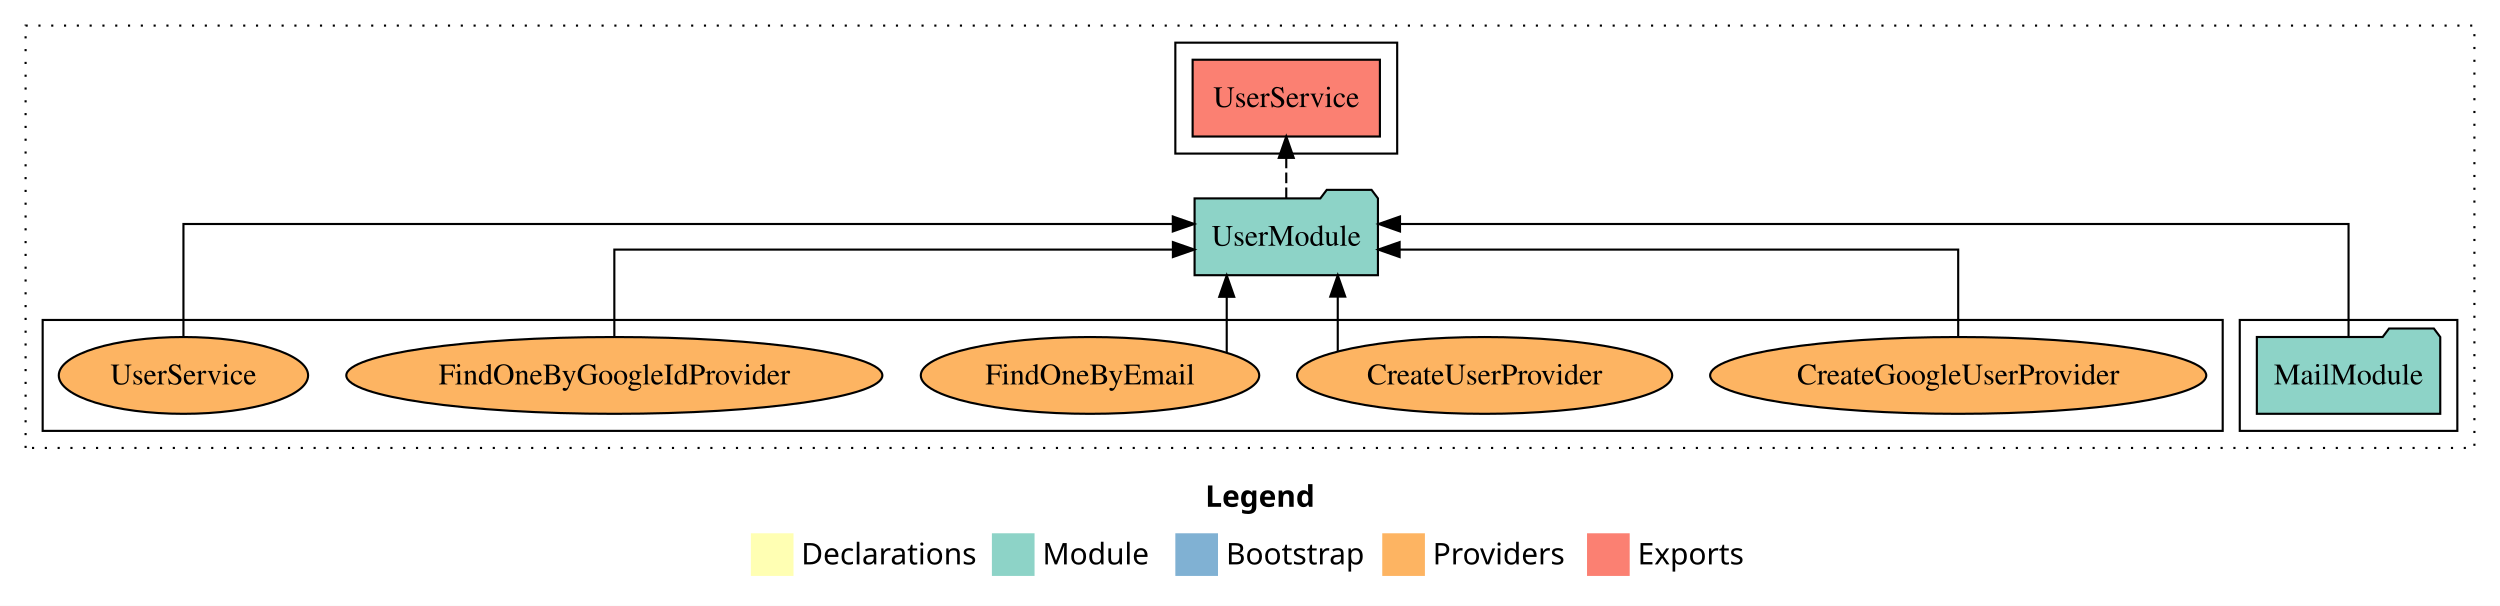
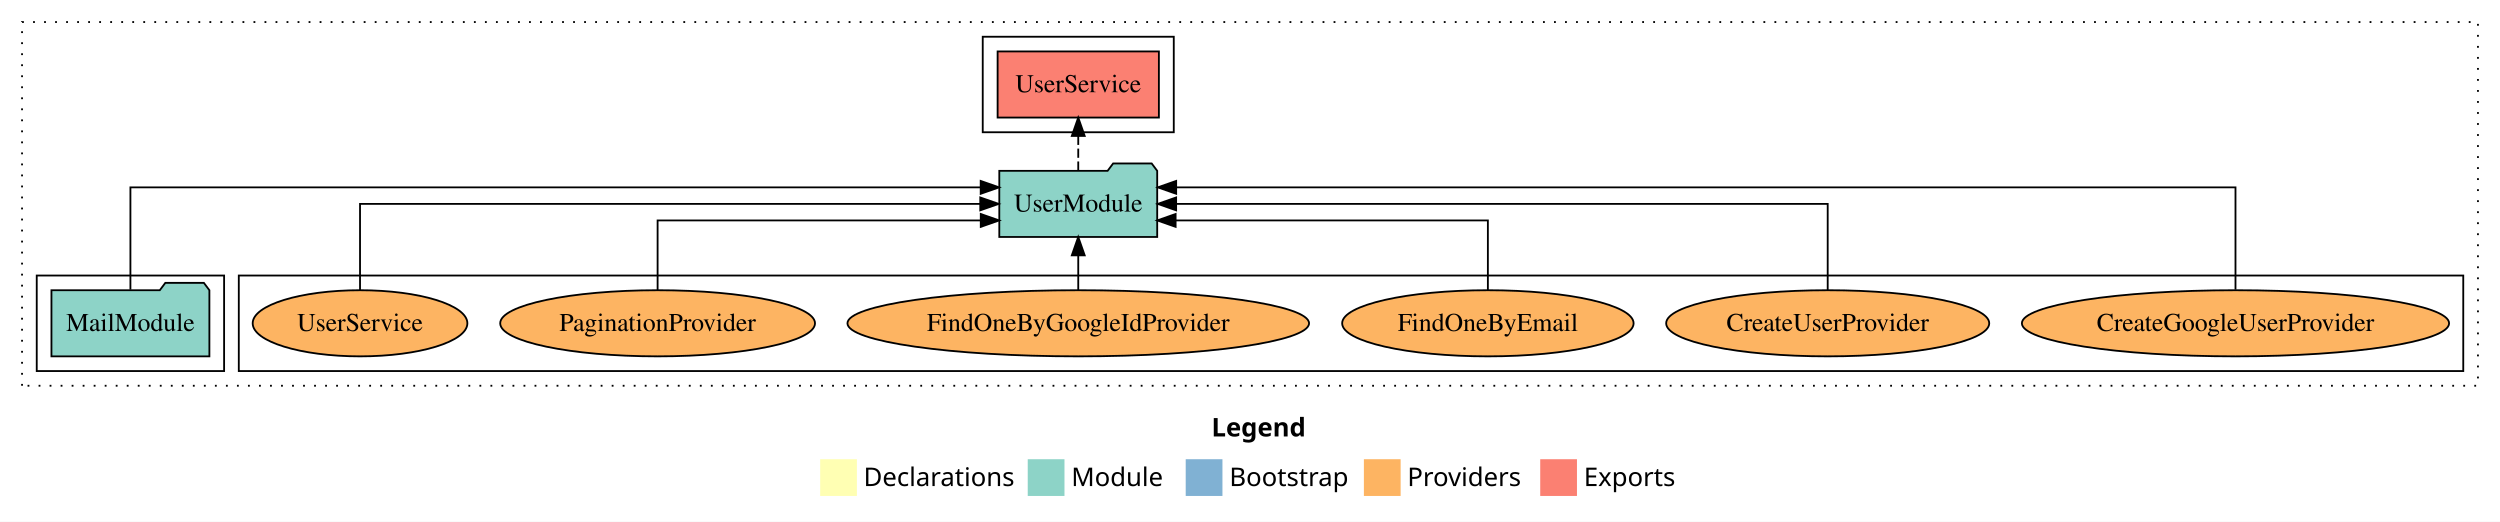
- <svg xmlns="http://www.w3.org/2000/svg" width="1172pt" height="284pt" viewBox="0.00 0.00 1172.00 284.00">
+ <svg xmlns="http://www.w3.org/2000/svg" width="1361pt" height="284pt" viewBox="0.00 0.00 1361.00 284.00">
  <g id="graph0" class="graph" transform="scale(1 1) rotate(0) translate(4 280)">
-     <polygon fill="white" stroke="transparent" points="-4,4 -4,-280 1168,-280 1168,4 -4,4" />
-     <text text-anchor="start" x="561.01" y="-42.4" font-family="Times-12" font-weight="bold" font-size="14.00">Legend</text>
-     <polygon fill="#ffffb3" stroke="transparent" points="348,-10 348,-30 368,-30 368,-10 348,-10" />
-     <text text-anchor="start" x="371.63" y="-15.4" font-family="Times-12" font-size="14.00">  Declarations</text>
-     <polygon fill="#8dd3c7" stroke="transparent" points="461,-10 461,-30 481,-30 481,-10 461,-10" />
-     <text text-anchor="start" x="484.73" y="-15.4" font-family="Times-12" font-size="14.00">  Module</text>
-     <polygon fill="#80b1d3" stroke="transparent" points="547,-10 547,-30 567,-30 567,-10 547,-10" />
-     <text text-anchor="start" x="570.78" y="-15.4" font-family="Times-12" font-size="14.00">  Bootstrap</text>
-     <polygon fill="#fdb462" stroke="transparent" points="644,-10 644,-30 664,-30 664,-10 644,-10" />
-     <text text-anchor="start" x="667.67" y="-15.4" font-family="Times-12" font-size="14.00">  Providers</text>
-     <polygon fill="#fb8072" stroke="transparent" points="740,-10 740,-30 760,-30 760,-10 740,-10" />
-     <text text-anchor="start" x="763.73" y="-15.4" font-family="Times-12" font-size="14.00">  Exports</text>
+     <polygon fill="white" stroke="transparent" points="-4,4 -4,-280 1357,-280 1357,4 -4,4" />
+     <text text-anchor="start" x="655.51" y="-42.4" font-family="Times-12" font-weight="bold" font-size="14.00">Legend</text>
+     <polygon fill="#ffffb3" stroke="transparent" points="442.5,-10 442.5,-30 462.5,-30 462.5,-10 442.5,-10" />
+     <text text-anchor="start" x="466.13" y="-15.4" font-family="Times-12" font-size="14.00">  Declarations</text>
+     <polygon fill="#8dd3c7" stroke="transparent" points="555.5,-10 555.5,-30 575.5,-30 575.5,-10 555.5,-10" />
+     <text text-anchor="start" x="579.23" y="-15.4" font-family="Times-12" font-size="14.00">  Module</text>
+     <polygon fill="#80b1d3" stroke="transparent" points="641.5,-10 641.5,-30 661.5,-30 661.5,-10 641.5,-10" />
+     <text text-anchor="start" x="665.28" y="-15.4" font-family="Times-12" font-size="14.00">  Bootstrap</text>
+     <polygon fill="#fdb462" stroke="transparent" points="738.5,-10 738.5,-30 758.5,-30 758.5,-10 738.5,-10" />
+     <text text-anchor="start" x="762.17" y="-15.4" font-family="Times-12" font-size="14.00">  Providers</text>
+     <polygon fill="#fb8072" stroke="transparent" points="834.5,-10 834.5,-30 854.5,-30 854.5,-10 834.5,-10" />
+     <text text-anchor="start" x="858.23" y="-15.4" font-family="Times-12" font-size="14.00">  Exports</text>
    <g id="clust1" class="cluster">
-       <polygon fill="none" stroke="black" stroke-dasharray="1,5" points="8,-70 8,-268 1156,-268 1156,-70 8,-70" />
+       <polygon fill="none" stroke="black" stroke-dasharray="1,5" points="8,-70 8,-268 1345,-268 1345,-70 8,-70" />
+     </g>
+     <g id="clust4" class="cluster">
+       <polygon fill="none" stroke="black" points="531,-208 531,-260 635,-260 635,-208 531,-208" />
+     </g>
+     <g id="clust6" class="cluster">
+       <polygon fill="none" stroke="black" points="126,-78 126,-130 1337,-130 1337,-78 126,-78" />
    </g>
    <g id="clust3" class="cluster">
-       <polygon fill="none" stroke="black" points="1046,-78 1046,-130 1148,-130 1148,-78 1046,-78" />
-     </g>
-     <g id="clust6" class="cluster">
-       <polygon fill="none" stroke="black" points="16,-78 16,-130 1038,-130 1038,-78 16,-78" />
-     </g>
-     <g id="clust4" class="cluster">
-       <polygon fill="none" stroke="black" points="547,-208 547,-260 651,-260 651,-208 547,-208" />
+       <polygon fill="none" stroke="black" points="16,-78 16,-130 118,-130 118,-78 16,-78" />
    </g>
    <g id="node1" class="node">
-       <polygon fill="#8dd3c7" stroke="black" points="1139.99,-122 1136.99,-126 1115.99,-126 1112.99,-122 1054.01,-122 1054.01,-86 1139.99,-86 1139.99,-122" />
-       <text text-anchor="middle" x="1097" y="-99.8" font-family="Times,serif" font-size="14.00">MailModule</text>
+       <polygon fill="#8dd3c7" stroke="black" points="109.99,-122 106.99,-126 85.99,-126 82.99,-122 24.01,-122 24.01,-86 109.99,-86 109.99,-122" />
+       <text text-anchor="middle" x="67" y="-99.8" font-family="Times,serif" font-size="14.00">MailModule</text>
    </g>
    <g id="node2" class="node">
-       <polygon fill="#8dd3c7" stroke="black" points="641.98,-187 638.98,-191 617.98,-191 614.98,-187 556.02,-187 556.02,-151 641.98,-151 641.98,-187" />
-       <text text-anchor="middle" x="599" y="-164.8" font-family="Times,serif" font-size="14.00">UserModule</text>
+       <polygon fill="#8dd3c7" stroke="black" points="625.98,-187 622.98,-191 601.98,-191 598.98,-187 540.02,-187 540.02,-151 625.98,-151 625.98,-187" />
+       <text text-anchor="middle" x="583" y="-164.8" font-family="Times,serif" font-size="14.00">UserModule</text>
    </g>
    <g id="edge1" class="edge">
-       <path fill="none" stroke="black" d="M1097,-122.28C1097,-143.32 1097,-175 1097,-175 1097,-175 652.32,-175 652.32,-175" />
-       <polygon fill="black" stroke="black" points="652.32,-171.5 642.32,-175 652.32,-178.5 652.32,-171.5" />
+       <path fill="none" stroke="black" d="M67,-122.29C67,-144.21 67,-178 67,-178 67,-178 529.89,-178 529.89,-178" />
+       <polygon fill="black" stroke="black" points="529.89,-181.5 539.89,-178 529.89,-174.5 529.89,-181.5" />
    </g>
    <g id="node3" class="node">
-       <polygon fill="#fb8072" stroke="black" points="642.9,-252 555.1,-252 555.1,-216 642.9,-216 642.9,-252" />
-       <text text-anchor="middle" x="599" y="-229.8" font-family="Times,serif" font-size="14.00">UserService </text>
+       <polygon fill="#fb8072" stroke="black" points="626.9,-252 539.1,-252 539.1,-216 626.9,-216 626.9,-252" />
+       <text text-anchor="middle" x="583" y="-229.8" font-family="Times,serif" font-size="14.00">UserService </text>
    </g>
    <g id="edge2" class="edge">
-       <path fill="none" stroke="black" stroke-dasharray="5,2" d="M599,-187.11C599,-187.11 599,-205.99 599,-205.99" />
-       <polygon fill="black" stroke="black" points="595.5,-205.99 599,-215.99 602.5,-205.99 595.5,-205.99" />
+       <path fill="none" stroke="black" stroke-dasharray="5,2" d="M583,-187.11C583,-187.11 583,-205.99 583,-205.99" />
+       <polygon fill="black" stroke="black" points="579.5,-205.99 583,-215.99 586.5,-205.99 579.5,-205.99" />
    </g>
    <g id="node4" class="node">
-       <ellipse fill="#fdb462" stroke="black" cx="914" cy="-104" rx="116.29" ry="18" />
-       <text text-anchor="middle" x="914" y="-99.8" font-family="Times,serif" font-size="14.00">CreateGoogleUserProvider</text>
+       <ellipse fill="#fdb462" stroke="black" cx="1213" cy="-104" rx="116.29" ry="18" />
+       <text text-anchor="middle" x="1213" y="-99.8" font-family="Times,serif" font-size="14.00">CreateGoogleUserProvider</text>
    </g>
    <g id="edge3" class="edge">
-       <path fill="none" stroke="black" d="M914,-122.02C914,-139.37 914,-163 914,-163 914,-163 652.14,-163 652.14,-163" />
-       <polygon fill="black" stroke="black" points="652.14,-159.5 642.14,-163 652.14,-166.5 652.14,-159.5" />
+       <path fill="none" stroke="black" d="M1213,-122.29C1213,-144.21 1213,-178 1213,-178 1213,-178 636.3,-178 636.3,-178" />
+       <polygon fill="black" stroke="black" points="636.3,-174.5 626.3,-178 636.3,-181.5 636.3,-174.5" />
    </g>
    <g id="node5" class="node">
-       <ellipse fill="#fdb462" stroke="black" cx="692" cy="-104" rx="87.94" ry="18" />
-       <text text-anchor="middle" x="692" y="-99.8" font-family="Times,serif" font-size="14.00">CreateUserProvider</text>
+       <ellipse fill="#fdb462" stroke="black" cx="991" cy="-104" rx="87.94" ry="18" />
+       <text text-anchor="middle" x="991" y="-99.8" font-family="Times,serif" font-size="14.00">CreateUserProvider</text>
    </g>
    <g id="edge4" class="edge">
-       <path fill="none" stroke="black" d="M623.14,-115.32C623.14,-115.32 623.14,-140.94 623.14,-140.94" />
-       <polygon fill="black" stroke="black" points="619.64,-140.94 623.14,-150.94 626.64,-140.94 619.64,-140.94" />
+       <path fill="none" stroke="black" d="M991,-122.11C991,-141.34 991,-169 991,-169 991,-169 636.28,-169 636.28,-169" />
+       <polygon fill="black" stroke="black" points="636.28,-165.5 626.28,-169 636.28,-172.5 636.28,-165.5" />
    </g>
    <g id="node6" class="node">
-       <ellipse fill="#fdb462" stroke="black" cx="507" cy="-104" rx="79.33" ry="18" />
-       <text text-anchor="middle" x="507" y="-99.8" font-family="Times,serif" font-size="14.00">FindOneByEmail</text>
+       <ellipse fill="#fdb462" stroke="black" cx="806" cy="-104" rx="79.33" ry="18" />
+       <text text-anchor="middle" x="806" y="-99.8" font-family="Times,serif" font-size="14.00">FindOneByEmail</text>
    </g>
    <g id="edge5" class="edge">
-       <path fill="none" stroke="black" d="M571.09,-114.73C571.09,-114.73 571.09,-140.87 571.09,-140.87" />
-       <polygon fill="black" stroke="black" points="567.59,-140.87 571.09,-150.87 574.59,-140.87 567.59,-140.87" />
+       <path fill="none" stroke="black" d="M806,-122.03C806,-138.4 806,-160 806,-160 806,-160 636,-160 636,-160" />
+       <polygon fill="black" stroke="black" points="636,-156.5 626,-160 636,-163.5 636,-156.5" />
    </g>
    <g id="node7" class="node">
-       <ellipse fill="#fdb462" stroke="black" cx="284" cy="-104" rx="125.65" ry="18" />
-       <text text-anchor="middle" x="284" y="-99.8" font-family="Times,serif" font-size="14.00">FindOneByGoogleIdProvider</text>
+       <ellipse fill="#fdb462" stroke="black" cx="583" cy="-104" rx="125.65" ry="18" />
+       <text text-anchor="middle" x="583" y="-99.8" font-family="Times,serif" font-size="14.00">FindOneByGoogleIdProvider</text>
    </g>
    <g id="edge6" class="edge">
-       <path fill="none" stroke="black" d="M284,-122.02C284,-139.37 284,-163 284,-163 284,-163 545.86,-163 545.86,-163" />
-       <polygon fill="black" stroke="black" points="545.86,-166.5 555.86,-163 545.86,-159.5 545.86,-166.5" />
+       <path fill="none" stroke="black" d="M583,-122.11C583,-122.11 583,-140.99 583,-140.99" />
+       <polygon fill="black" stroke="black" points="579.5,-140.99 583,-150.99 586.5,-140.99 579.5,-140.99" />
    </g>
    <g id="node8" class="node">
-       <ellipse fill="#fdb462" stroke="black" cx="82" cy="-104" rx="58.44" ry="18" />
-       <text text-anchor="middle" x="82" y="-99.8" font-family="Times,serif" font-size="14.00">UserService</text>
+       <ellipse fill="#fdb462" stroke="black" cx="354" cy="-104" rx="85.69" ry="18" />
+       <text text-anchor="middle" x="354" y="-99.8" font-family="Times,serif" font-size="14.00">PaginationProvider</text>
    </g>
    <g id="edge7" class="edge">
-       <path fill="none" stroke="black" d="M82,-122.28C82,-143.32 82,-175 82,-175 82,-175 545.81,-175 545.81,-175" />
-       <polygon fill="black" stroke="black" points="545.81,-178.5 555.81,-175 545.81,-171.5 545.81,-178.5" />
+       <path fill="none" stroke="black" d="M354,-122.03C354,-138.4 354,-160 354,-160 354,-160 529.93,-160 529.93,-160" />
+       <polygon fill="black" stroke="black" points="529.93,-163.5 539.93,-160 529.93,-156.5 529.93,-163.5" />
+     </g>
+     <g id="node9" class="node">
+       <ellipse fill="#fdb462" stroke="black" cx="192" cy="-104" rx="58.44" ry="18" />
+       <text text-anchor="middle" x="192" y="-99.8" font-family="Times,serif" font-size="14.00">UserService</text>
+     </g>
+     <g id="edge8" class="edge">
+       <path fill="none" stroke="black" d="M192,-122.11C192,-141.34 192,-169 192,-169 192,-169 529.66,-169 529.66,-169" />
+       <polygon fill="black" stroke="black" points="529.66,-172.5 539.66,-169 529.66,-165.5 529.66,-172.5" />
    </g>
  </g>
</svg>
